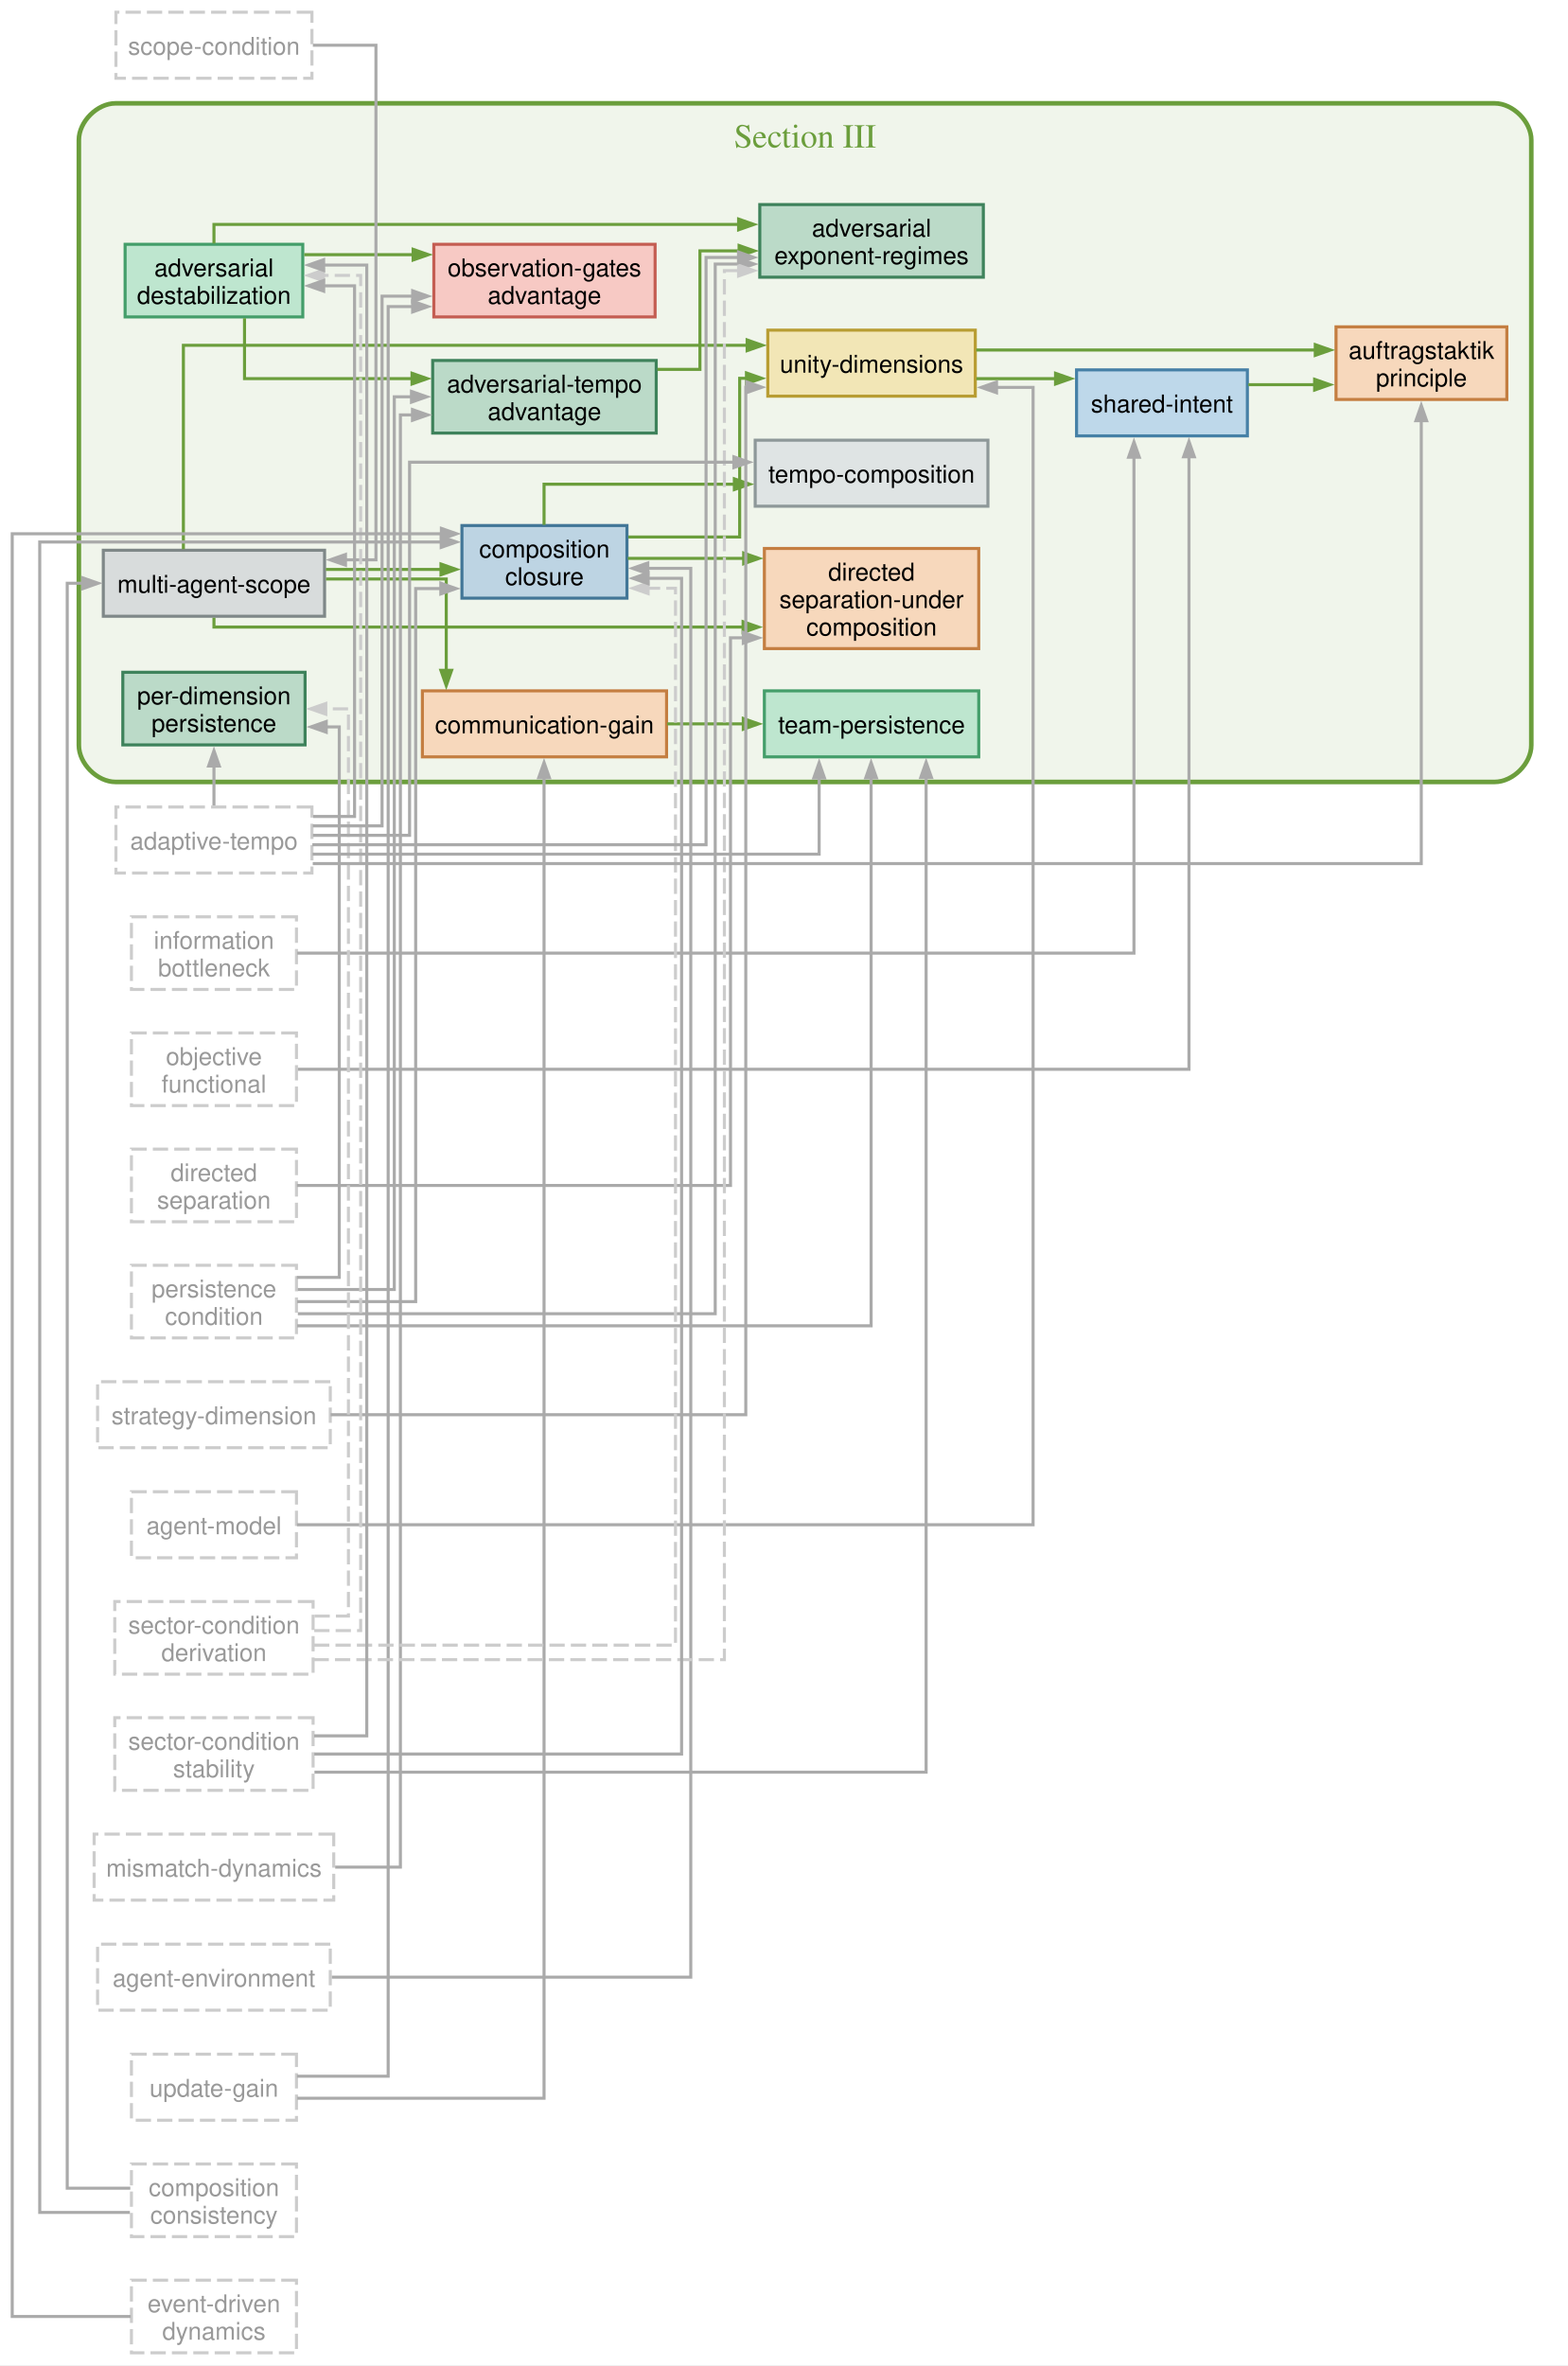
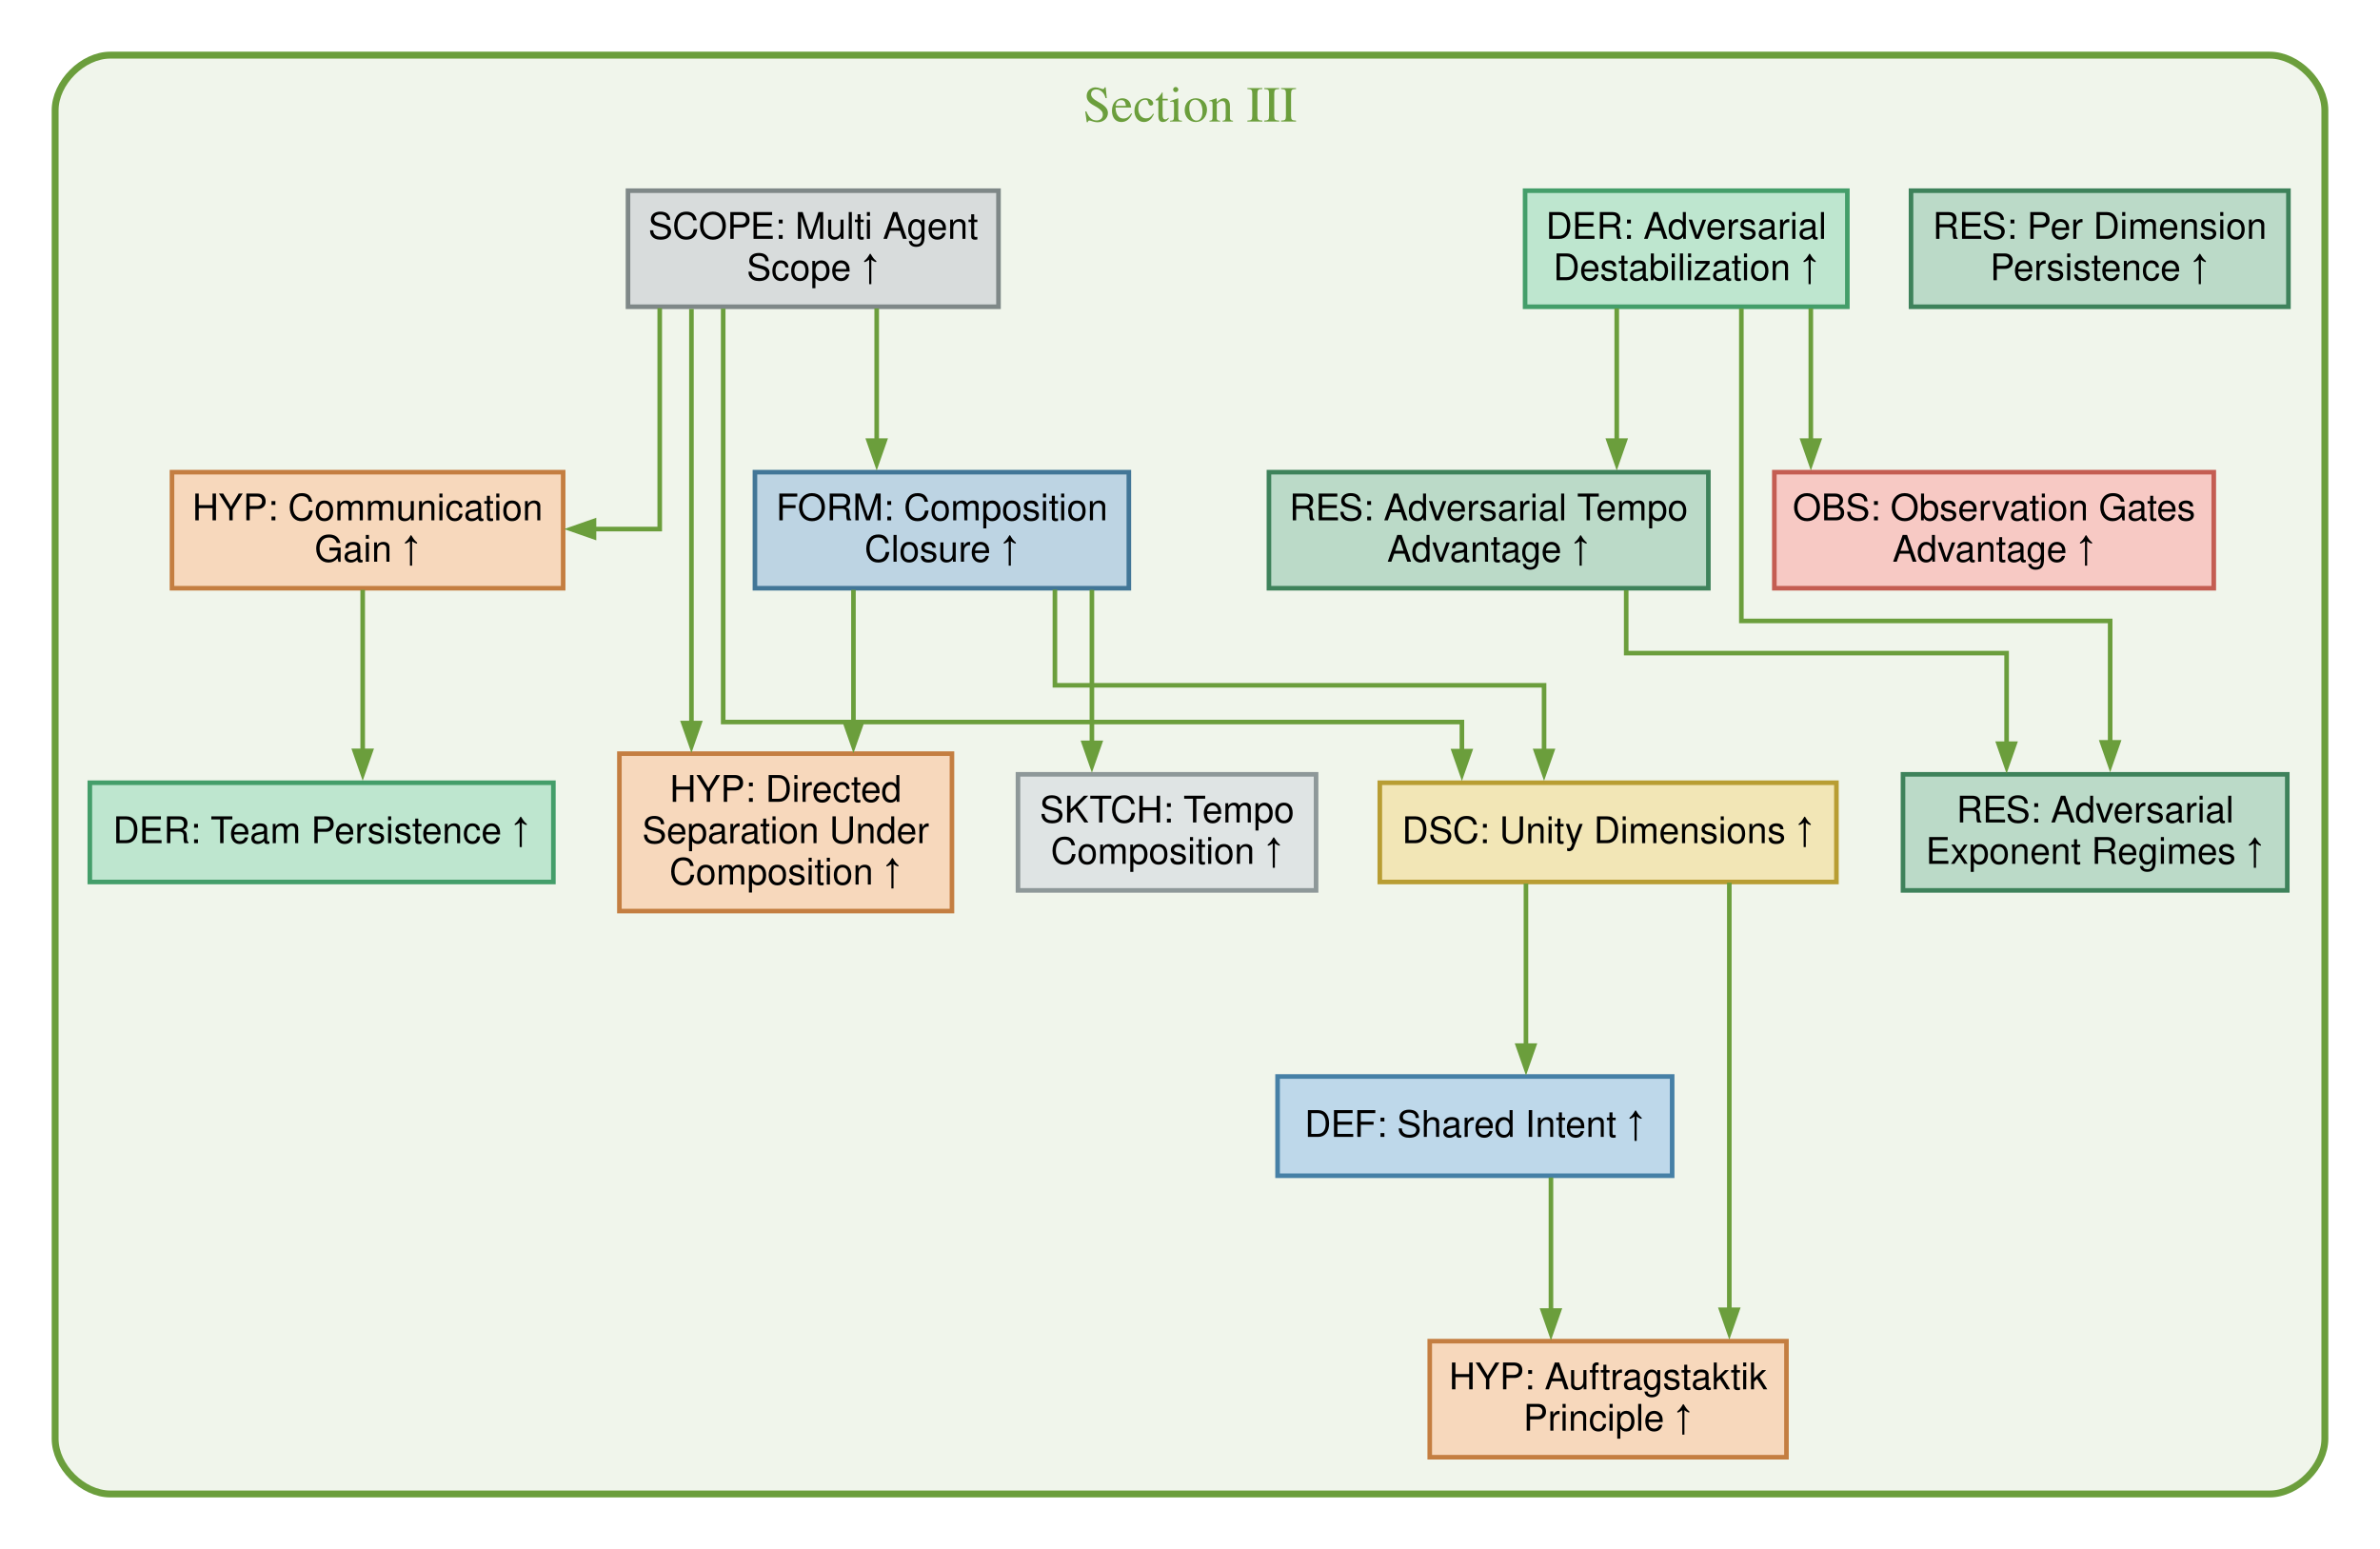
- <svg xmlns="http://www.w3.org/2000/svg" width="513pt" height="774pt" viewBox="0.00 0.00 513.00 774.00">
-   <g id="graph0" class="graph" transform="scale(1 1) rotate(0) translate(4 769.68)">
-     <polygon fill="white" stroke="none" points="-4,4 -4,-769.68 509,-769.68 509,4 -4,4" />
+ <svg xmlns="http://www.w3.org/2000/svg" width="518pt" height="337pt" viewBox="0.00 0.00 518.00 337.00">
+   <g id="graph0" class="graph" transform="scale(1 1) rotate(0) translate(4 333.14)">
+     <polygon fill="white" stroke="none" points="-4,4 -4,-333.14 514,-333.14 514,4 -4,4" />
    <g id="clust1" class="cluster">
-       <path fill="#f0f5eb" stroke="#6b9e3c" stroke-width="1.5" d="M33.8,-513.88C33.8,-513.88 485,-513.88 485,-513.88 491,-513.88 497,-519.88 497,-525.88 497,-525.88 497,-723.88 497,-723.88 497,-729.88 491,-735.88 485,-735.88 485,-735.88 33.8,-735.88 33.8,-735.88 27.8,-735.88 21.8,-729.88 21.8,-723.88 21.8,-723.88 21.8,-525.88 21.8,-525.88 21.8,-519.88 27.8,-513.88 33.8,-513.88" />
-       <text xml:space="preserve" text-anchor="middle" x="259.4" y="-721.43" font-family="Times,serif" font-size="11.00" fill="#6b9e3c">Section III</text>
+       <path fill="#f0f5eb" stroke="#6b9e3c" stroke-width="1.5" d="M20,-8C20,-8 490,-8 490,-8 496,-8 502,-14 502,-20 502,-20 502,-309.14 502,-309.14 502,-315.14 496,-321.14 490,-321.14 490,-321.14 20,-321.14 20,-321.14 14,-321.14 8,-315.14 8,-309.14 8,-309.14 8,-20 8,-20 8,-14 14,-8 20,-8" />
+       <text xml:space="preserve" text-anchor="middle" x="255" y="-306.69" font-family="Times,serif" font-size="11.00" fill="#6b9e3c">Section III</text>
    </g>
    <g id="node1" class="node">
-       <polygon fill="#d8dcdc" stroke="#7f8888" points="102.19,-589.68 29.8,-589.68 29.8,-568.08 102.19,-568.08 102.19,-589.68" />
-       <text xml:space="preserve" text-anchor="middle" x="66" y="-575.78" font-family="Helvetica,sans-Serif" font-size="8.00">multi-agent-scope</text>
+       <polygon fill="#d8dcdc" stroke="#7f8888" points="213.32,-291.64 132.68,-291.64 132.68,-266.38 213.32,-266.38 213.32,-291.64" />
+       <text xml:space="preserve" text-anchor="middle" x="173" y="-281.16" font-family="Helvetica,sans-Serif" font-size="8.00">SCOPE: Multi Agent</text>
+       <text xml:space="preserve" text-anchor="middle" x="173" y="-272.16" font-family="Helvetica,sans-Serif" font-size="8.00">Scope ↑</text>
    </g>
    <g id="node2" class="node">
-       <polygon fill="#bdd4e3" stroke="#427697" points="201.13,-597.76 147.13,-597.76 147.13,-574 201.13,-574 201.13,-597.76" />
-       <text xml:space="preserve" text-anchor="middle" x="174.13" y="-587.28" font-family="Helvetica,sans-Serif" font-size="8.00">composition</text>
-       <text xml:space="preserve" text-anchor="middle" x="174.13" y="-578.28" font-family="Helvetica,sans-Serif" font-size="8.00">closure</text>
+       <polygon fill="#bdd4e3" stroke="#427697" points="241.69,-230.38 160.31,-230.38 160.31,-205.12 241.69,-205.12 241.69,-230.38" />
+       <text xml:space="preserve" text-anchor="middle" x="201" y="-219.9" font-family="Helvetica,sans-Serif" font-size="8.00">FORM: Composition</text>
+       <text xml:space="preserve" text-anchor="middle" x="201" y="-210.9" font-family="Helvetica,sans-Serif" font-size="8.00">Closure ↑</text>
    </g>
-     <g id="edge20" class="edge">
-       <path fill="none" stroke="#6b9e3c" d="M102.61,-583.41C102.61,-583.41 140.28,-583.41 140.28,-583.41" />
-       <polygon fill="#6b9e3c" stroke="#6b9e3c" points="140.28,-585.16 145.28,-583.41 140.28,-581.66 140.28,-585.16" />
+     <g id="edge14" class="edge">
+       <path fill="none" stroke="#6b9e3c" d="M186.81,-266.02C186.81,-266.02 186.81,-237.24 186.81,-237.24" />
+       <polygon fill="#6b9e3c" stroke="#6b9e3c" points="188.56,-237.24 186.81,-232.24 185.06,-237.24 188.56,-237.24" />
    </g>
    <g id="node4" class="node">
-       <polygon fill="#f7d8bc" stroke="#c47e41" points="316.22,-590.26 246.08,-590.26 246.08,-557.5 316.22,-557.5 316.22,-590.26" />
-       <text xml:space="preserve" text-anchor="middle" x="281.15" y="-579.78" font-family="Helvetica,sans-Serif" font-size="8.00">directed</text>
-       <text xml:space="preserve" text-anchor="middle" x="281.15" y="-570.78" font-family="Helvetica,sans-Serif" font-size="8.00">separation-under</text>
-       <text xml:space="preserve" text-anchor="middle" x="281.15" y="-561.78" font-family="Helvetica,sans-Serif" font-size="8.00">composition</text>
+       <polygon fill="#f7d8bc" stroke="#c47e41" points="203.19,-169.12 130.81,-169.12 130.81,-134.86 203.19,-134.86 203.19,-169.12" />
+       <text xml:space="preserve" text-anchor="middle" x="167" y="-158.64" font-family="Helvetica,sans-Serif" font-size="8.00">HYP: Directed</text>
+       <text xml:space="preserve" text-anchor="middle" x="167" y="-149.64" font-family="Helvetica,sans-Serif" font-size="8.00">Separation Under</text>
+       <text xml:space="preserve" text-anchor="middle" x="167" y="-140.64" font-family="Helvetica,sans-Serif" font-size="8.00">Composition ↑</text>
+     </g>
+     <g id="edge2" class="edge">
+       <path fill="none" stroke="#6b9e3c" d="M146.49,-265.9C146.49,-265.9 146.49,-175.77 146.49,-175.77" />
+       <polygon fill="#6b9e3c" stroke="#6b9e3c" points="148.24,-175.77 146.49,-170.77 144.74,-175.77 148.24,-175.77" />
+     </g>
+     <g id="node5" class="node">
+       <polygon fill="#f2e6b6" stroke="#b89d33" points="395.69,-162.79 296.31,-162.79 296.31,-141.19 395.69,-141.19 395.69,-162.79" />
+       <text xml:space="preserve" text-anchor="middle" x="346" y="-149.64" font-family="Helvetica,sans-Serif" font-size="8.00">DSC: Unity Dimensions ↑</text>
    </g>
    <g id="edge8" class="edge">
-       <path fill="none" stroke="#6b9e3c" d="M66,-567.59C66,-565.82 66,-564.55 66,-564.55 66,-564.55 239.11,-564.55 239.11,-564.55" />
-       <polygon fill="#6b9e3c" stroke="#6b9e3c" points="239.11,-566.3 244.11,-564.55 239.11,-562.8 239.11,-566.3" />
+       <path fill="none" stroke="#6b9e3c" d="M153.4,-265.96C153.4,-238.25 153.4,-176 153.4,-176 153.4,-176 314.18,-176 314.18,-176 314.18,-176 314.18,-169.67 314.18,-169.67" />
+       <polygon fill="#6b9e3c" stroke="#6b9e3c" points="315.93,-169.67 314.18,-164.67 312.43,-169.67 315.93,-169.67" />
    </g>
-     <g id="node5" class="node">
-       <polygon fill="#f2e6b6" stroke="#b89d33" points="315.09,-661.68 247.2,-661.68 247.2,-640.08 315.09,-640.08 315.09,-661.68" />
-       <text xml:space="preserve" text-anchor="middle" x="281.15" y="-647.78" font-family="Helvetica,sans-Serif" font-size="8.00">unity-dimensions</text>
+     <g id="node8" class="node">
+       <polygon fill="#f7d8bc" stroke="#c47e41" points="118.57,-230.38 33.43,-230.38 33.43,-205.12 118.57,-205.12 118.57,-230.38" />
+       <text xml:space="preserve" text-anchor="middle" x="76" y="-219.9" font-family="Helvetica,sans-Serif" font-size="8.00">HYP: Communication</text>
+       <text xml:space="preserve" text-anchor="middle" x="76" y="-210.9" font-family="Helvetica,sans-Serif" font-size="8.00">Gain ↑</text>
+     </g>
+     <g id="edge1" class="edge">
+       <path fill="none" stroke="#6b9e3c" d="M139.59,-266.07C139.59,-248.16 139.59,-218 139.59,-218 139.59,-218 125.28,-218 125.28,-218" />
+       <polygon fill="#6b9e3c" stroke="#6b9e3c" points="125.28,-216.25 120.28,-218 125.28,-219.75 125.28,-216.25" />
+     </g>
+     <g id="node3" class="node">
+       <polygon fill="#dfe4e4" stroke="#8e9899" points="282.44,-164.62 217.56,-164.62 217.56,-139.36 282.44,-139.36 282.44,-164.62" />
+       <text xml:space="preserve" text-anchor="middle" x="250" y="-154.14" font-family="Helvetica,sans-Serif" font-size="8.00">SKTCH: Tempo</text>
+       <text xml:space="preserve" text-anchor="middle" x="250" y="-145.14" font-family="Helvetica,sans-Serif" font-size="8.00">Composition ↑</text>
+     </g>
+     <g id="edge5" class="edge">
+       <path fill="none" stroke="#6b9e3c" d="M233.65,-204.76C233.65,-204.76 233.65,-171.47 233.65,-171.47" />
+       <polygon fill="#6b9e3c" stroke="#6b9e3c" points="235.4,-171.47 233.65,-166.47 231.9,-171.47 235.4,-171.47" />
+     </g>
+     <g id="edge3" class="edge">
+       <path fill="none" stroke="#6b9e3c" d="M181.75,-204.76C181.75,-204.76 181.75,-175.71 181.75,-175.71" />
+       <polygon fill="#6b9e3c" stroke="#6b9e3c" points="183.5,-175.71 181.75,-170.71 180,-175.71 183.5,-175.71" />
+     </g>
+     <g id="edge9" class="edge">
+       <path fill="none" stroke="#6b9e3c" d="M225.6,-204.8C225.6,-195.28 225.6,-184 225.6,-184 225.6,-184 332.06,-184 332.06,-184 332.06,-184 332.06,-169.7 332.06,-169.7" />
+       <polygon fill="#6b9e3c" stroke="#6b9e3c" points="333.81,-169.7 332.06,-164.7 330.31,-169.7 333.81,-169.7" />
+     </g>
+     <g id="node6" class="node">
+       <polygon fill="#bed8ea" stroke="#4680a6" points="359.94,-98.86 274.06,-98.86 274.06,-77.26 359.94,-77.26 359.94,-98.86" />
+       <text xml:space="preserve" text-anchor="middle" x="317" y="-85.71" font-family="Helvetica,sans-Serif" font-size="8.00">DEF: Shared Intent ↑</text>
    </g>
    <g id="edge15" class="edge">
-       <path fill="none" stroke="#6b9e3c" d="M56,-590.03C56,-611.56 56,-656.72 56,-656.72 56,-656.72 240.44,-656.72 240.44,-656.72" />
-       <polygon fill="#6b9e3c" stroke="#6b9e3c" points="240.44,-658.47 245.44,-656.72 240.44,-654.97 240.44,-658.47" />
+       <path fill="none" stroke="#6b9e3c" d="M328.12,-140.85C328.12,-140.85 328.12,-105.58 328.12,-105.58" />
+       <polygon fill="#6b9e3c" stroke="#6b9e3c" points="329.88,-105.58 328.13,-100.58 326.38,-105.58 329.88,-105.58" />
    </g>
-     <g id="node8" class="node">
-       <polygon fill="#f7d8bc" stroke="#c47e41" points="214.08,-543.68 134.19,-543.68 134.19,-522.08 214.08,-522.08 214.08,-543.68" />
-       <text xml:space="preserve" text-anchor="middle" x="174.13" y="-529.78" font-family="Helvetica,sans-Serif" font-size="8.00">communication-gain</text>
+     <g id="node7" class="node">
+       <polygon fill="#f7d8bc" stroke="#c47e41" points="384.82,-41.26 307.18,-41.26 307.18,-16 384.82,-16 384.82,-41.26" />
+       <text xml:space="preserve" text-anchor="middle" x="346" y="-30.78" font-family="Helvetica,sans-Serif" font-size="8.00">HYP: Auftragstaktik</text>
+       <text xml:space="preserve" text-anchor="middle" x="346" y="-21.78" font-family="Helvetica,sans-Serif" font-size="8.00">Principle ↑</text>
    </g>
-     <g id="edge14" class="edge">
-       <path fill="none" stroke="#6b9e3c" d="M102.66,-580.27C122.1,-580.27 142,-580.27 142,-580.27 142,-580.27 142,-550.39 142,-550.39" />
-       <polygon fill="#6b9e3c" stroke="#6b9e3c" points="143.75,-550.39 142,-545.39 140.25,-550.39 143.75,-550.39" />
-     </g>
-     <g id="node3" class="node">
-       <polygon fill="#dfe4e4" stroke="#8e9899" points="319.22,-625.68 243.08,-625.68 243.08,-604.08 319.22,-604.08 319.22,-625.68" />
-       <text xml:space="preserve" text-anchor="middle" x="281.15" y="-611.78" font-family="Helvetica,sans-Serif" font-size="8.00">tempo-composition</text>
-     </g>
-     <g id="edge44" class="edge">
-       <path fill="none" stroke="#6b9e3c" d="M174,-597.98C174,-604.53 174,-611.28 174,-611.28 174,-611.28 236.26,-611.28 236.26,-611.28" />
-       <polygon fill="#6b9e3c" stroke="#6b9e3c" points="236.26,-613.03 241.26,-611.28 236.26,-609.53 236.26,-613.03" />
-     </g>
-     <g id="edge9" class="edge">
-       <path fill="none" stroke="#6b9e3c" d="M201.42,-587.01C201.42,-587.01 239.31,-587.01 239.31,-587.01" />
-       <polygon fill="#6b9e3c" stroke="#6b9e3c" points="239.31,-588.76 244.31,-587.01 239.31,-585.26 239.31,-588.76" />
-     </g>
-     <g id="edge16" class="edge">
-       <path fill="none" stroke="#6b9e3c" d="M201.59,-594.01C218.9,-594.01 238,-594.01 238,-594.01 238,-594.01 238,-645.92 238,-645.92 238,-645.92 240.22,-645.92 240.22,-645.92" />
-       <polygon fill="#6b9e3c" stroke="#6b9e3c" points="240.22,-647.67 245.22,-645.92 240.22,-644.17 240.22,-647.67" />
-     </g>
-     <g id="node6" class="node">
-       <polygon fill="#bed8ea" stroke="#4680a6" points="404.11,-648.68 348.22,-648.68 348.22,-627.08 404.11,-627.08 404.11,-648.68" />
-       <text xml:space="preserve" text-anchor="middle" x="376.16" y="-634.78" font-family="Helvetica,sans-Serif" font-size="8.00">shared-intent</text>
+     <g id="edge11" class="edge">
+       <path fill="none" stroke="#6b9e3c" d="M372.38,-141.04C372.38,-141.04 372.38,-48.08 372.38,-48.08" />
+       <polygon fill="#6b9e3c" stroke="#6b9e3c" points="374.13,-48.08 372.38,-43.08 370.63,-48.08 374.13,-48.08" />
    </g>
    <g id="edge10" class="edge">
-       <path fill="none" stroke="#6b9e3c" d="M315.45,-645.81C315.45,-645.81 341.34,-645.81 341.34,-645.81" />
-       <polygon fill="#6b9e3c" stroke="#6b9e3c" points="341.34,-647.56 346.34,-645.81 341.34,-644.06 341.34,-647.56" />
-     </g>
-     <g id="node7" class="node">
-       <polygon fill="#f7d8bc" stroke="#c47e41" points="489,-662.76 433.11,-662.76 433.11,-639 489,-639 489,-662.76" />
-       <text xml:space="preserve" text-anchor="middle" x="461.06" y="-652.28" font-family="Helvetica,sans-Serif" font-size="8.00">auftragstaktik</text>
-       <text xml:space="preserve" text-anchor="middle" x="461.06" y="-643.28" font-family="Helvetica,sans-Serif" font-size="8.00">principle</text>
-     </g>
-     <g id="edge34" class="edge">
-       <path fill="none" stroke="#6b9e3c" d="M315.41,-655.18C315.41,-655.18 426.32,-655.18 426.32,-655.18" />
-       <polygon fill="#6b9e3c" stroke="#6b9e3c" points="426.32,-656.93 431.32,-655.18 426.32,-653.43 426.32,-656.93" />
-     </g>
-     <g id="edge33" class="edge">
-       <path fill="none" stroke="#6b9e3c" d="M404.43,-643.84C404.43,-643.84 426.11,-643.84 426.11,-643.84" />
-       <polygon fill="#6b9e3c" stroke="#6b9e3c" points="426.11,-645.59 431.11,-643.84 426.11,-642.09 426.11,-645.59" />
+       <path fill="none" stroke="#6b9e3c" d="M333.56,-76.88C333.56,-76.88 333.56,-47.92 333.56,-47.92" />
+       <polygon fill="#6b9e3c" stroke="#6b9e3c" points="335.31,-47.92 333.56,-42.92 331.81,-47.92 335.31,-47.92" />
    </g>
    <g id="node9" class="node">
-       <polygon fill="#bee6cf" stroke="#449e6a" points="316.22,-543.68 246.08,-543.68 246.08,-522.08 316.22,-522.08 316.22,-543.68" />
-       <text xml:space="preserve" text-anchor="middle" x="281.15" y="-529.78" font-family="Helvetica,sans-Serif" font-size="8.00">team-persistence</text>
+       <polygon fill="#bee6cf" stroke="#449e6a" points="116.44,-162.79 15.55,-162.79 15.55,-141.19 116.44,-141.19 116.44,-162.79" />
+       <text xml:space="preserve" text-anchor="middle" x="66" y="-149.64" font-family="Helvetica,sans-Serif" font-size="8.00">DER: Team Persistence ↑</text>
    </g>
-     <g id="edge31" class="edge">
-       <path fill="none" stroke="#6b9e3c" d="M214.29,-532.88C214.29,-532.88 239.18,-532.88 239.18,-532.88" />
-       <polygon fill="#6b9e3c" stroke="#6b9e3c" points="239.18,-534.63 244.18,-532.88 239.18,-531.13 239.18,-534.63" />
+     <g id="edge4" class="edge">
+       <path fill="none" stroke="#6b9e3c" d="M74.94,-204.76C74.94,-204.76 74.94,-169.72 74.94,-169.72" />
+       <polygon fill="#6b9e3c" stroke="#6b9e3c" points="76.69,-169.72 74.94,-164.72 73.19,-169.72 76.69,-169.72" />
    </g>
    <g id="node10" class="node">
-       <polygon fill="#bee6cf" stroke="#449e6a" points="95.06,-689.76 36.93,-689.76 36.93,-666 95.06,-666 95.06,-689.76" />
-       <text xml:space="preserve" text-anchor="middle" x="66" y="-679.28" font-family="Helvetica,sans-Serif" font-size="8.00">adversarial</text>
-       <text xml:space="preserve" text-anchor="middle" x="66" y="-670.28" font-family="Helvetica,sans-Serif" font-size="8.00">destabilization</text>
+       <polygon fill="#bee6cf" stroke="#449e6a" points="398.07,-291.64 327.93,-291.64 327.93,-266.38 398.07,-266.38 398.07,-291.64" />
+       <text xml:space="preserve" text-anchor="middle" x="363" y="-281.16" font-family="Helvetica,sans-Serif" font-size="8.00">DER: Adversarial</text>
+       <text xml:space="preserve" text-anchor="middle" x="363" y="-272.16" font-family="Helvetica,sans-Serif" font-size="8.00">Destabilization ↑</text>
    </g>
    <g id="node11" class="node">
-       <polygon fill="#bbdac8" stroke="#3e825b" points="210.7,-651.76 137.56,-651.76 137.56,-628 210.7,-628 210.7,-651.76" />
-       <text xml:space="preserve" text-anchor="middle" x="174.13" y="-641.28" font-family="Helvetica,sans-Serif" font-size="8.00">adversarial-tempo</text>
-       <text xml:space="preserve" text-anchor="middle" x="174.13" y="-632.28" font-family="Helvetica,sans-Serif" font-size="8.00">advantage</text>
+       <polygon fill="#bbdac8" stroke="#3e825b" points="367.82,-230.38 272.18,-230.38 272.18,-205.12 367.82,-205.12 367.82,-230.38" />
+       <text xml:space="preserve" text-anchor="middle" x="320" y="-219.9" font-family="Helvetica,sans-Serif" font-size="8.00">RES: Adversarial Tempo</text>
+       <text xml:space="preserve" text-anchor="middle" x="320" y="-210.9" font-family="Helvetica,sans-Serif" font-size="8.00">Advantage ↑</text>
    </g>
-     <g id="edge37" class="edge">
-       <path fill="none" stroke="#6b9e3c" d="M76,-665.58C76,-656.54 76,-645.82 76,-645.82 76,-645.82 130.8,-645.82 130.8,-645.82" />
-       <polygon fill="#6b9e3c" stroke="#6b9e3c" points="130.8,-647.57 135.8,-645.82 130.8,-644.07 130.8,-647.57" />
+     <g id="edge12" class="edge">
+       <path fill="none" stroke="#6b9e3c" d="M347.88,-266.02C347.88,-266.02 347.88,-237.24 347.88,-237.24" />
+       <polygon fill="#6b9e3c" stroke="#6b9e3c" points="349.63,-237.24 347.88,-232.24 346.13,-237.24 349.63,-237.24" />
    </g>
    <g id="node12" class="node">
-       <polygon fill="#bbdac8" stroke="#3e825b" points="317.72,-702.76 244.58,-702.76 244.58,-679 317.72,-679 317.72,-702.76" />
-       <text xml:space="preserve" text-anchor="middle" x="281.15" y="-692.28" font-family="Helvetica,sans-Serif" font-size="8.00">adversarial</text>
-       <text xml:space="preserve" text-anchor="middle" x="281.15" y="-683.28" font-family="Helvetica,sans-Serif" font-size="8.00">exponent-regimes</text>
+       <polygon fill="#bbdac8" stroke="#3e825b" points="493.82,-164.62 410.18,-164.62 410.18,-139.36 493.82,-139.36 493.82,-164.62" />
+       <text xml:space="preserve" text-anchor="middle" x="452" y="-154.14" font-family="Helvetica,sans-Serif" font-size="8.00">RES: Adversarial</text>
+       <text xml:space="preserve" text-anchor="middle" x="452" y="-145.14" font-family="Helvetica,sans-Serif" font-size="8.00">Exponent Regimes ↑</text>
    </g>
-     <g id="edge39" class="edge">
-       <path fill="none" stroke="#6b9e3c" d="M66,-690.04C66,-693.46 66,-696.26 66,-696.26 66,-696.26 237.65,-696.26 237.65,-696.26" />
-       <polygon fill="#6b9e3c" stroke="#6b9e3c" points="237.65,-698.01 242.65,-696.26 237.65,-694.51 237.65,-698.01" />
+     <g id="edge6" class="edge">
+       <path fill="none" stroke="#6b9e3c" d="M375,-265.99C375,-243.09 375,-198 375,-198 375,-198 455.27,-198 455.27,-198 455.27,-198 455.27,-171.57 455.27,-171.57" />
+       <polygon fill="#6b9e3c" stroke="#6b9e3c" points="457.02,-171.57 455.27,-166.57 453.52,-171.57 457.02,-171.57" />
    </g>
    <g id="node13" class="node">
-       <polygon fill="#f7c9c4" stroke="#c45d52" points="210.33,-689.76 137.94,-689.76 137.94,-666 210.33,-666 210.33,-689.76" />
-       <text xml:space="preserve" text-anchor="middle" x="174.13" y="-679.28" font-family="Helvetica,sans-Serif" font-size="8.00">observation-gates</text>
-       <text xml:space="preserve" text-anchor="middle" x="174.13" y="-670.28" font-family="Helvetica,sans-Serif" font-size="8.00">advantage</text>
+       <polygon fill="#f7c9c4" stroke="#c45d52" points="477.82,-230.38 382.18,-230.38 382.18,-205.12 477.82,-205.12 477.82,-230.38" />
+       <text xml:space="preserve" text-anchor="middle" x="430" y="-219.9" font-family="Helvetica,sans-Serif" font-size="8.00">OBS: Observation Gates</text>
+       <text xml:space="preserve" text-anchor="middle" x="430" y="-210.9" font-family="Helvetica,sans-Serif" font-size="8.00">Advantage ↑</text>
    </g>
-     <g id="edge26" class="edge">
-       <path fill="none" stroke="#6b9e3c" d="M95.54,-686.37C95.54,-686.37 131.16,-686.37 131.16,-686.37" />
-       <polygon fill="#6b9e3c" stroke="#6b9e3c" points="131.16,-688.12 136.16,-686.37 131.16,-684.62 131.16,-688.12" />
+     <g id="edge13" class="edge">
+       <path fill="none" stroke="#6b9e3c" d="M390.12,-266.02C390.12,-266.02 390.12,-237.24 390.12,-237.24" />
+       <polygon fill="#6b9e3c" stroke="#6b9e3c" points="391.88,-237.24 390.13,-232.24 388.38,-237.24 391.88,-237.24" />
    </g>
-     <g id="edge40" class="edge">
-       <path fill="none" stroke="#6b9e3c" d="M211.1,-648.84C218.99,-648.84 225,-648.84 225,-648.84 225,-648.84 225,-687.61 225,-687.61 225,-687.61 237.81,-687.61 237.81,-687.61" />
-       <polygon fill="#6b9e3c" stroke="#6b9e3c" points="237.81,-689.36 242.81,-687.61 237.81,-685.86 237.81,-689.36" />
+     <g id="edge7" class="edge">
+       <path fill="none" stroke="#6b9e3c" d="M349.94,-204.69C349.94,-197.9 349.94,-191 349.94,-191 349.94,-191 432.73,-191 432.73,-191 432.73,-191 432.73,-171.28 432.73,-171.28" />
+       <polygon fill="#6b9e3c" stroke="#6b9e3c" points="434.48,-171.28 432.73,-166.28 430.98,-171.28 434.48,-171.28" />
    </g>
    <g id="node14" class="node">
-       <polygon fill="#bbdac8" stroke="#3e825b" points="95.81,-549.76 36.18,-549.76 36.18,-526 95.81,-526 95.81,-549.76" />
-       <text xml:space="preserve" text-anchor="middle" x="66" y="-539.28" font-family="Helvetica,sans-Serif" font-size="8.00">per-dimension</text>
-       <text xml:space="preserve" text-anchor="middle" x="66" y="-530.28" font-family="Helvetica,sans-Serif" font-size="8.00">persistence</text>
-     </g>
-     <g id="node15" class="node">
-       <polygon fill="none" stroke="#cccccc" stroke-dasharray="5,2" points="105.19,-169.68 26.8,-169.68 26.8,-148.08 105.19,-148.08 105.19,-169.68" />
-       <text xml:space="preserve" text-anchor="middle" x="66" y="-155.78" font-family="Helvetica,sans-Serif" font-size="8.00" fill="#999999">mismatch-dynamics</text>
-     </g>
-     <g id="edge36" class="edge">
-       <path fill="none" stroke="#aaaaaa" d="M105.66,-158.88C117.32,-158.88 127,-158.88 127,-158.88 127,-158.88 127,-633.94 127,-633.94 127,-633.94 130.95,-633.94 130.95,-633.94" />
-       <polygon fill="#aaaaaa" stroke="#aaaaaa" points="130.95,-635.69 135.95,-633.94 130.95,-632.19 130.95,-635.69" />
-     </g>
-     <g id="node16" class="node">
-       <polygon fill="none" stroke="#cccccc" stroke-dasharray="5,2" points="104.06,-133.68 27.93,-133.68 27.93,-112.08 104.06,-112.08 104.06,-133.68" />
-       <text xml:space="preserve" text-anchor="middle" x="66" y="-119.78" font-family="Helvetica,sans-Serif" font-size="8.00" fill="#999999">agent-environment</text>
-     </g>
-     <g id="edge21" class="edge">
-       <path fill="none" stroke="#aaaaaa" d="M104.56,-122.88C150.76,-122.88 222,-122.88 222,-122.88 222,-122.88 222,-583.76 222,-583.76 222,-583.76 207.94,-583.76 207.94,-583.76" />
-       <polygon fill="#aaaaaa" stroke="#aaaaaa" points="207.94,-582.01 202.94,-583.76 207.94,-585.51 207.94,-582.01" />
-     </g>
-     <g id="node17" class="node">
-       <polygon fill="none" stroke="#cccccc" stroke-dasharray="5,2" points="93,-469.76 39,-469.76 39,-446 93,-446 93,-469.76" />
-       <text xml:space="preserve" text-anchor="middle" x="66" y="-459.28" font-family="Helvetica,sans-Serif" font-size="8.00" fill="#999999">information</text>
-       <text xml:space="preserve" text-anchor="middle" x="66" y="-450.28" font-family="Helvetica,sans-Serif" font-size="8.00" fill="#999999">bottleneck</text>
-     </g>
-     <g id="edge11" class="edge">
-       <path fill="none" stroke="#aaaaaa" d="M93.24,-457.88C167.33,-457.88 367,-457.88 367,-457.88 367,-457.88 367,-620.11 367,-620.11" />
-       <polygon fill="#aaaaaa" stroke="#aaaaaa" points="365.25,-620.11 367,-625.11 368.75,-620.11 365.25,-620.11" />
-     </g>
-     <g id="node18" class="node">
-       <polygon fill="none" stroke="#cccccc" stroke-dasharray="5,2" points="93,-393.76 39,-393.76 39,-370 93,-370 93,-393.76" />
-       <text xml:space="preserve" text-anchor="middle" x="66" y="-383.28" font-family="Helvetica,sans-Serif" font-size="8.00" fill="#999999">directed</text>
-       <text xml:space="preserve" text-anchor="middle" x="66" y="-374.28" font-family="Helvetica,sans-Serif" font-size="8.00" fill="#999999">separation</text>
-     </g>
-     <g id="edge7" class="edge">
-       <path fill="none" stroke="#aaaaaa" d="M93.15,-381.88C140.92,-381.88 235,-381.88 235,-381.88 235,-381.88 235,-561.03 235,-561.03 235,-561.03 239.19,-561.03 239.19,-561.03" />
-       <polygon fill="#aaaaaa" stroke="#aaaaaa" points="239.19,-562.78 244.19,-561.03 239.19,-559.28 239.19,-562.78" />
-     </g>
-     <g id="node19" class="node">
-       <polygon fill="none" stroke="#cccccc" stroke-dasharray="5,2" points="93,-355.76 39,-355.76 39,-332 93,-332 93,-355.76" />
-       <text xml:space="preserve" text-anchor="middle" x="66" y="-345.28" font-family="Helvetica,sans-Serif" font-size="8.00" fill="#999999">persistence</text>
-       <text xml:space="preserve" text-anchor="middle" x="66" y="-336.28" font-family="Helvetica,sans-Serif" font-size="8.00" fill="#999999">condition</text>
-     </g>
-     <g id="edge25" class="edge">
-       <path fill="none" stroke="#aaaaaa" d="M93.22,-343.88C111.4,-343.88 132,-343.88 132,-343.88 132,-343.88 132,-577.14 132,-577.14 132,-577.14 140.22,-577.14 140.22,-577.14" />
-       <polygon fill="#aaaaaa" stroke="#aaaaaa" points="140.22,-578.89 145.22,-577.14 140.22,-575.39 140.22,-578.89" />
-     </g>
-     <g id="edge29" class="edge">
-       <path fill="none" stroke="#aaaaaa" d="M93.23,-335.96C151.08,-335.96 281,-335.96 281,-335.96 281,-335.96 281,-515.21 281,-515.21" />
-       <polygon fill="#aaaaaa" stroke="#aaaaaa" points="279.25,-515.21 281,-520.21 282.75,-515.21 279.25,-515.21" />
-     </g>
-     <g id="edge38" class="edge">
-       <path fill="none" stroke="#aaaaaa" d="M93.42,-347.84C108.83,-347.84 125,-347.84 125,-347.84 125,-347.84 125,-639.88 125,-639.88 125,-639.88 130.63,-639.88 130.63,-639.88" />
-       <polygon fill="#aaaaaa" stroke="#aaaaaa" points="130.63,-641.63 135.63,-639.88 130.63,-638.13 130.63,-641.63" />
-     </g>
-     <g id="edge42" class="edge">
-       <path fill="none" stroke="#aaaaaa" d="M93.45,-339.92C140.13,-339.92 230,-339.92 230,-339.92 230,-339.92 230,-683.3 230,-683.3 230,-683.3 237.73,-683.3 237.73,-683.3" />
-       <polygon fill="#aaaaaa" stroke="#aaaaaa" points="237.73,-685.05 242.73,-683.3 237.73,-681.55 237.73,-685.05" />
-     </g>
-     <g id="edge4" class="edge">
-       <path fill="none" stroke="#aaaaaa" d="M93.12,-351.8C100.74,-351.8 107,-351.8 107,-351.8 107,-351.8 107,-531.89 107,-531.89 107,-531.89 102.74,-531.89 102.74,-531.89" />
-       <polygon fill="#aaaaaa" stroke="#aaaaaa" points="102.74,-530.14 97.74,-531.89 102.74,-533.64 102.74,-530.14" />
-     </g>
-     <g id="node20" class="node">
-       <polygon fill="none" stroke="#cccccc" stroke-dasharray="5,2" points="93,-431.76 39,-431.76 39,-408 93,-408 93,-431.76" />
-       <text xml:space="preserve" text-anchor="middle" x="66" y="-421.28" font-family="Helvetica,sans-Serif" font-size="8.00" fill="#999999">objective</text>
-       <text xml:space="preserve" text-anchor="middle" x="66" y="-412.28" font-family="Helvetica,sans-Serif" font-size="8.00" fill="#999999">functional</text>
-     </g>
-     <g id="edge12" class="edge">
-       <path fill="none" stroke="#aaaaaa" d="M93.47,-419.88C170.85,-419.88 385,-419.88 385,-419.88 385,-419.88 385,-620.26 385,-620.26" />
-       <polygon fill="#aaaaaa" stroke="#aaaaaa" points="383.25,-620.26 385,-625.26 386.75,-620.26 383.25,-620.26" />
-     </g>
-     <g id="node21" class="node">
-       <polygon fill="none" stroke="#cccccc" stroke-dasharray="5,2" points="93,-97.68 39,-97.68 39,-76.08 93,-76.08 93,-97.68" />
-       <text xml:space="preserve" text-anchor="middle" x="66" y="-83.78" font-family="Helvetica,sans-Serif" font-size="8.00" fill="#999999">update-gain</text>
-     </g>
-     <g id="edge13" class="edge">
-       <path fill="none" stroke="#aaaaaa" d="M93.25,-83.28C125.24,-83.28 174,-83.28 174,-83.28 174,-83.28 174,-515.25 174,-515.25" />
-       <polygon fill="#aaaaaa" stroke="#aaaaaa" points="172.25,-515.25 174,-520.25 175.75,-515.25 172.25,-515.25" />
-     </g>
-     <g id="edge27" class="edge">
-       <path fill="none" stroke="#aaaaaa" d="M93.16,-90.48C107.84,-90.48 123,-90.48 123,-90.48 123,-90.48 123,-669.39 123,-669.39 123,-669.39 131,-669.39 131,-669.39" />
-       <polygon fill="#aaaaaa" stroke="#aaaaaa" points="131,-671.14 136,-669.39 131,-667.64 131,-671.14" />
-     </g>
-     <g id="node22" class="node">
-       <polygon fill="none" stroke="#cccccc" stroke-dasharray="5,2" points="104.06,-317.68 27.93,-317.68 27.93,-296.08 104.06,-296.08 104.06,-317.68" />
-       <text xml:space="preserve" text-anchor="middle" x="66" y="-303.78" font-family="Helvetica,sans-Serif" font-size="8.00" fill="#999999">strategy-dimension</text>
-     </g>
-     <g id="edge18" class="edge">
-       <path fill="none" stroke="#aaaaaa" d="M104.18,-306.88C155.4,-306.88 240,-306.88 240,-306.88 240,-306.88 240,-643 240,-643 240,-643 240.68,-643 240.68,-643" />
-       <polygon fill="#aaaaaa" stroke="#aaaaaa" points="240.28,-644.75 245.28,-643 240.28,-641.25 240.28,-644.75" />
-     </g>
-     <g id="node23" class="node">
-       <polygon fill="none" stroke="#cccccc" stroke-dasharray="5,2" points="98.06,-765.68 33.93,-765.68 33.93,-744.08 98.06,-744.08 98.06,-765.68" />
-       <text xml:space="preserve" text-anchor="middle" x="66" y="-751.78" font-family="Helvetica,sans-Serif" font-size="8.00" fill="#999999">scope-condition</text>
-     </g>
-     <g id="edge46" class="edge">
-       <path fill="none" stroke="#aaaaaa" d="M98.36,-754.88C109.39,-754.88 119,-754.88 119,-754.88 119,-754.88 119,-586.54 119,-586.54 119,-586.54 109.03,-586.54 109.03,-586.54" />
-       <polygon fill="#aaaaaa" stroke="#aaaaaa" points="109.03,-584.79 104.03,-586.54 109.03,-588.29 109.03,-584.79" />
-     </g>
-     <g id="node24" class="node">
-       <polygon fill="none" stroke="#cccccc" stroke-dasharray="5,2" points="93,-281.68 39,-281.68 39,-260.08 93,-260.08 93,-281.68" />
-       <text xml:space="preserve" text-anchor="middle" x="66" y="-267.78" font-family="Helvetica,sans-Serif" font-size="8.00" fill="#999999">agent-model</text>
-     </g>
-     <g id="edge17" class="edge">
-       <path fill="none" stroke="#aaaaaa" d="M93.17,-270.88C161.3,-270.88 334,-270.88 334,-270.88 334,-270.88 334,-642.95 334,-642.95 334,-642.95 322.03,-642.95 322.03,-642.95" />
-       <polygon fill="#aaaaaa" stroke="#aaaaaa" points="322.03,-641.2 317.03,-642.95 322.03,-644.7 322.03,-641.2" />
-     </g>
-     <g id="node25" class="node">
-       <polygon fill="none" stroke="#cccccc" stroke-dasharray="5,2" points="98.44,-245.76 33.55,-245.76 33.55,-222 98.44,-222 98.44,-245.76" />
-       <text xml:space="preserve" text-anchor="middle" x="66" y="-235.28" font-family="Helvetica,sans-Serif" font-size="8.00" fill="#999999">sector-condition</text>
-       <text xml:space="preserve" text-anchor="middle" x="66" y="-226.28" font-family="Helvetica,sans-Serif" font-size="8.00" fill="#999999">derivation</text>
-     </g>
-     <g id="edge24" class="edge">
-       <path fill="none" stroke="#cccccc" stroke-dasharray="5,2" d="M98.76,-231.5C143.17,-231.5 217,-231.5 217,-231.5 217,-231.5 217,-577.25 217,-577.25 217,-577.25 208.04,-577.25 208.04,-577.25" />
-       <polygon fill="#cccccc" stroke="#cccccc" points="208.04,-575.5 203.04,-577.25 208.04,-579 208.04,-575.5" />
-     </g>
-     <g id="edge2" class="edge">
-       <path fill="none" stroke="#cccccc" stroke-dasharray="5,2" d="M98.81,-236.26C107.25,-236.26 114,-236.26 114,-236.26 114,-236.26 114,-679.58 114,-679.58 114,-679.58 101.82,-679.58 101.82,-679.58" />
-       <polygon fill="#cccccc" stroke="#cccccc" points="101.82,-677.83 96.82,-679.58 101.82,-681.33 101.82,-677.83" />
-     </g>
-     <g id="edge43" class="edge">
-       <path fill="none" stroke="#cccccc" stroke-dasharray="5,2" d="M98.59,-226.75C147.19,-226.75 233,-226.75 233,-226.75 233,-226.75 233,-681.15 233,-681.15 233,-681.15 237.65,-681.15 237.65,-681.15" />
-       <polygon fill="#cccccc" stroke="#cccccc" points="237.65,-682.9 242.65,-681.15 237.65,-679.4 237.65,-682.9" />
-     </g>
-     <g id="edge6" class="edge">
-       <path fill="none" stroke="#cccccc" stroke-dasharray="5,2" d="M98.9,-241.01C105.26,-241.01 110,-241.01 110,-241.01 110,-241.01 110,-537.79 110,-537.79 110,-537.79 102.59,-537.79 102.59,-537.79" />
-       <polygon fill="#cccccc" stroke="#cccccc" points="102.59,-536.04 97.59,-537.79 102.59,-539.54 102.59,-536.04" />
-     </g>
-     <g id="node26" class="node">
-       <polygon fill="none" stroke="#cccccc" stroke-dasharray="5,2" points="93,-61.76 39,-61.76 39,-38 93,-38 93,-61.76" />
-       <text xml:space="preserve" text-anchor="middle" x="66" y="-51.28" font-family="Helvetica,sans-Serif" font-size="8.00" fill="#999999">composition</text>
-       <text xml:space="preserve" text-anchor="middle" x="66" y="-42.28" font-family="Helvetica,sans-Serif" font-size="8.00" fill="#999999">consistency</text>
-     </g>
-     <g id="edge47" class="edge">
-       <path fill="none" stroke="#aaaaaa" d="M38.63,-53.84C27.85,-53.84 18,-53.84 18,-53.84 18,-53.84 18,-578.88 18,-578.88 18,-578.88 23.1,-578.88 23.1,-578.88" />
-       <polygon fill="#aaaaaa" stroke="#aaaaaa" points="23.1,-580.63 28.1,-578.88 23.1,-577.13 23.1,-580.63" />
-     </g>
-     <g id="edge19" class="edge">
-       <path fill="none" stroke="#aaaaaa" d="M38.5,-45.92C23.92,-45.92 9,-45.92 9,-45.92 9,-45.92 9,-592.37 9,-592.37 9,-592.37 140.35,-592.37 140.35,-592.37" />
-       <polygon fill="#aaaaaa" stroke="#aaaaaa" points="140.35,-594.12 145.35,-592.37 140.35,-590.62 140.35,-594.12" />
-     </g>
-     <g id="node27" class="node">
-       <polygon fill="none" stroke="#cccccc" stroke-dasharray="5,2" points="98.44,-207.76 33.55,-207.76 33.55,-184 98.44,-184 98.44,-207.76" />
-       <text xml:space="preserve" text-anchor="middle" x="66" y="-197.28" font-family="Helvetica,sans-Serif" font-size="8.00" fill="#999999">sector-condition</text>
-       <text xml:space="preserve" text-anchor="middle" x="66" y="-188.28" font-family="Helvetica,sans-Serif" font-size="8.00" fill="#999999">stability</text>
-     </g>
-     <g id="edge23" class="edge">
-       <path fill="none" stroke="#aaaaaa" d="M98.82,-195.88C143.78,-195.88 219,-195.88 219,-195.88 219,-195.88 219,-580.5 219,-580.5 219,-580.5 208.04,-580.5 208.04,-580.5" />
-       <polygon fill="#aaaaaa" stroke="#aaaaaa" points="208.04,-578.75 203.04,-580.5 208.04,-582.25 208.04,-578.75" />
-     </g>
-     <g id="edge30" class="edge">
-       <path fill="none" stroke="#aaaaaa" d="M98.88,-189.94C163.11,-189.94 299,-189.94 299,-189.94 299,-189.94 299,-515.34 299,-515.34" />
-       <polygon fill="#aaaaaa" stroke="#aaaaaa" points="297.25,-515.34 299,-520.34 300.75,-515.34 297.25,-515.34" />
-     </g>
-     <g id="edge1" class="edge">
-       <path fill="none" stroke="#aaaaaa" d="M98.79,-201.82C108.22,-201.82 116,-201.82 116,-201.82 116,-201.82 116,-682.97 116,-682.97 116,-682.97 101.89,-682.97 101.89,-682.97" />
-       <polygon fill="#aaaaaa" stroke="#aaaaaa" points="101.89,-681.22 96.89,-682.97 101.89,-684.72 101.89,-681.22" />
-     </g>
-     <g id="node28" class="node">
-       <polygon fill="none" stroke="#cccccc" stroke-dasharray="5,2" points="98.06,-505.68 33.93,-505.68 33.93,-484.08 98.06,-484.08 98.06,-505.68" />
-       <text xml:space="preserve" text-anchor="middle" x="66" y="-491.78" font-family="Helvetica,sans-Serif" font-size="8.00" fill="#999999">adaptive-tempo</text>
-     </g>
-     <g id="edge45" class="edge">
-       <path fill="none" stroke="#aaaaaa" d="M98.37,-496.42C114.25,-496.42 130,-496.42 130,-496.42 130,-496.42 130,-618.48 130,-618.48 130,-618.48 236.1,-618.48 236.1,-618.48" />
-       <polygon fill="#aaaaaa" stroke="#aaaaaa" points="236.1,-620.23 241.1,-618.48 236.1,-616.73 236.1,-620.23" />
-     </g>
-     <g id="edge35" class="edge">
-       <path fill="none" stroke="#aaaaaa" d="M98.32,-487.17C192.66,-487.17 461,-487.17 461,-487.17 461,-487.17 461,-632.06 461,-632.06" />
-       <polygon fill="#aaaaaa" stroke="#aaaaaa" points="459.25,-632.06 461,-637.06 462.75,-632.06 459.25,-632.06" />
-     </g>
-     <g id="edge32" class="edge">
-       <path fill="none" stroke="#aaaaaa" d="M98.25,-490.25C154.36,-490.25 264,-490.25 264,-490.25 264,-490.25 264,-515.17 264,-515.17" />
-       <polygon fill="#aaaaaa" stroke="#aaaaaa" points="262.25,-515.17 264,-520.17 265.75,-515.17 262.25,-515.17" />
-     </g>
-     <g id="edge3" class="edge">
-       <path fill="none" stroke="#aaaaaa" d="M98.45,-502.59C106.06,-502.59 112,-502.59 112,-502.59 112,-502.59 112,-676.18 112,-676.18 112,-676.18 101.9,-676.18 101.9,-676.18" />
-       <polygon fill="#aaaaaa" stroke="#aaaaaa" points="101.9,-674.43 96.9,-676.18 101.9,-677.93 101.9,-674.43" />
-     </g>
-     <g id="edge41" class="edge">
-       <path fill="none" stroke="#aaaaaa" d="M98.19,-493.34C145.18,-493.34 227,-493.34 227,-493.34 227,-493.34 227,-685.46 227,-685.46 227,-685.46 237.62,-685.46 237.62,-685.46" />
-       <polygon fill="#aaaaaa" stroke="#aaaaaa" points="237.62,-687.21 242.62,-685.46 237.62,-683.71 237.62,-687.21" />
-     </g>
-     <g id="edge28" class="edge">
-       <path fill="none" stroke="#aaaaaa" d="M98.31,-499.51C110.28,-499.51 121,-499.51 121,-499.51 121,-499.51 121,-672.79 121,-672.79 121,-672.79 131.01,-672.79 131.01,-672.79" />
-       <polygon fill="#aaaaaa" stroke="#aaaaaa" points="131.01,-674.54 136.01,-672.79 131.01,-671.04 131.01,-674.54" />
-     </g>
-     <g id="edge5" class="edge">
-       <path fill="none" stroke="#aaaaaa" d="M66,-506.18C66,-506.18 66,-519.09 66,-519.09" />
-       <polygon fill="#aaaaaa" stroke="#aaaaaa" points="64.25,-519.09 66,-524.09 67.75,-519.09 64.25,-519.09" />
-     </g>
-     <g id="node29" class="node">
-       <polygon fill="none" stroke="#cccccc" stroke-dasharray="5,2" points="93,-23.76 39,-23.76 39,0 93,0 93,-23.76" />
-       <text xml:space="preserve" text-anchor="middle" x="66" y="-13.28" font-family="Helvetica,sans-Serif" font-size="8.00" fill="#999999">event-driven</text>
-       <text xml:space="preserve" text-anchor="middle" x="66" y="-4.28" font-family="Helvetica,sans-Serif" font-size="8.00" fill="#999999">dynamics</text>
-     </g>
-     <g id="edge22" class="edge">
-       <path fill="none" stroke="#aaaaaa" d="M38.77,-11.88C20.59,-11.88 0,-11.88 0,-11.88 0,-11.88 0,-595.07 0,-595.07 0,-595.07 140.41,-595.07 140.41,-595.07" />
-       <polygon fill="#aaaaaa" stroke="#aaaaaa" points="140.41,-596.82 145.41,-595.07 140.41,-593.32 140.41,-596.82" />
+       <polygon fill="#bbdac8" stroke="#3e825b" points="494.07,-291.64 411.93,-291.64 411.93,-266.38 494.07,-266.38 494.07,-291.64" />
+       <text xml:space="preserve" text-anchor="middle" x="453" y="-281.16" font-family="Helvetica,sans-Serif" font-size="8.00">RES: Per Dimension</text>
+       <text xml:space="preserve" text-anchor="middle" x="453" y="-272.16" font-family="Helvetica,sans-Serif" font-size="8.00">Persistence ↑</text>
    </g>
  </g>
</svg>
